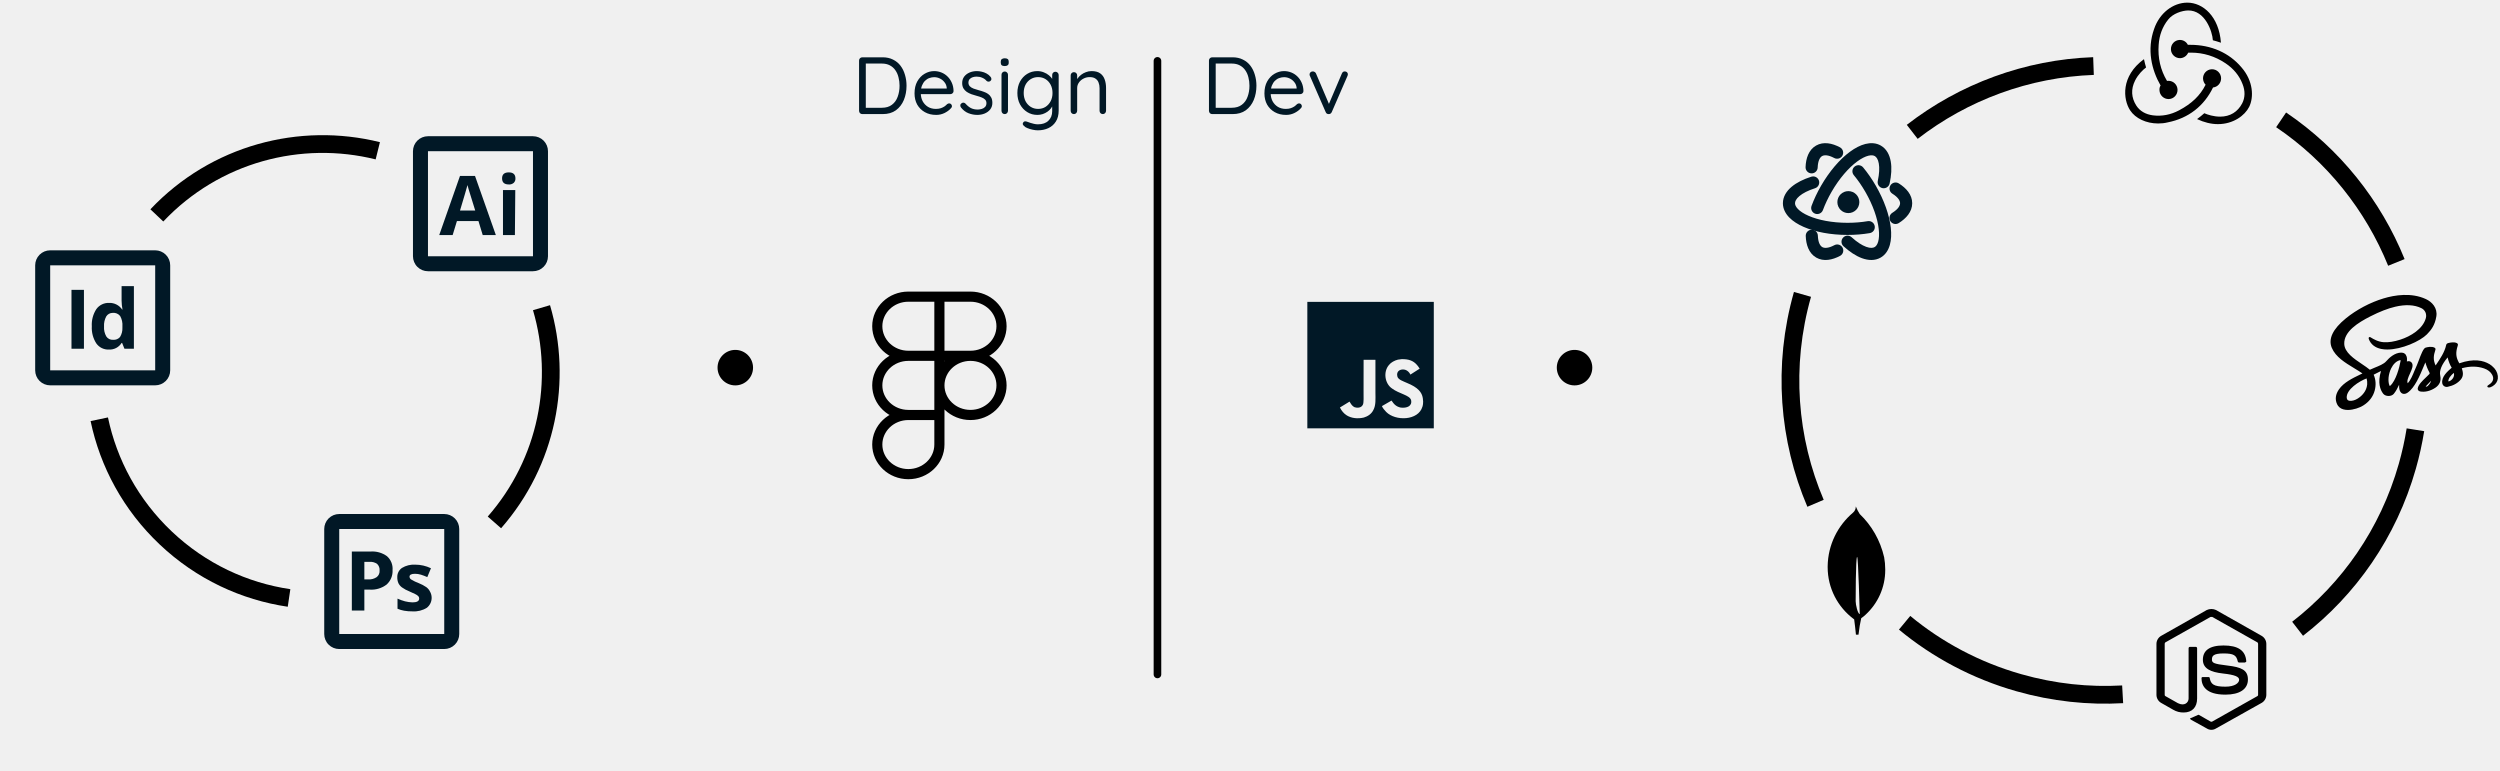
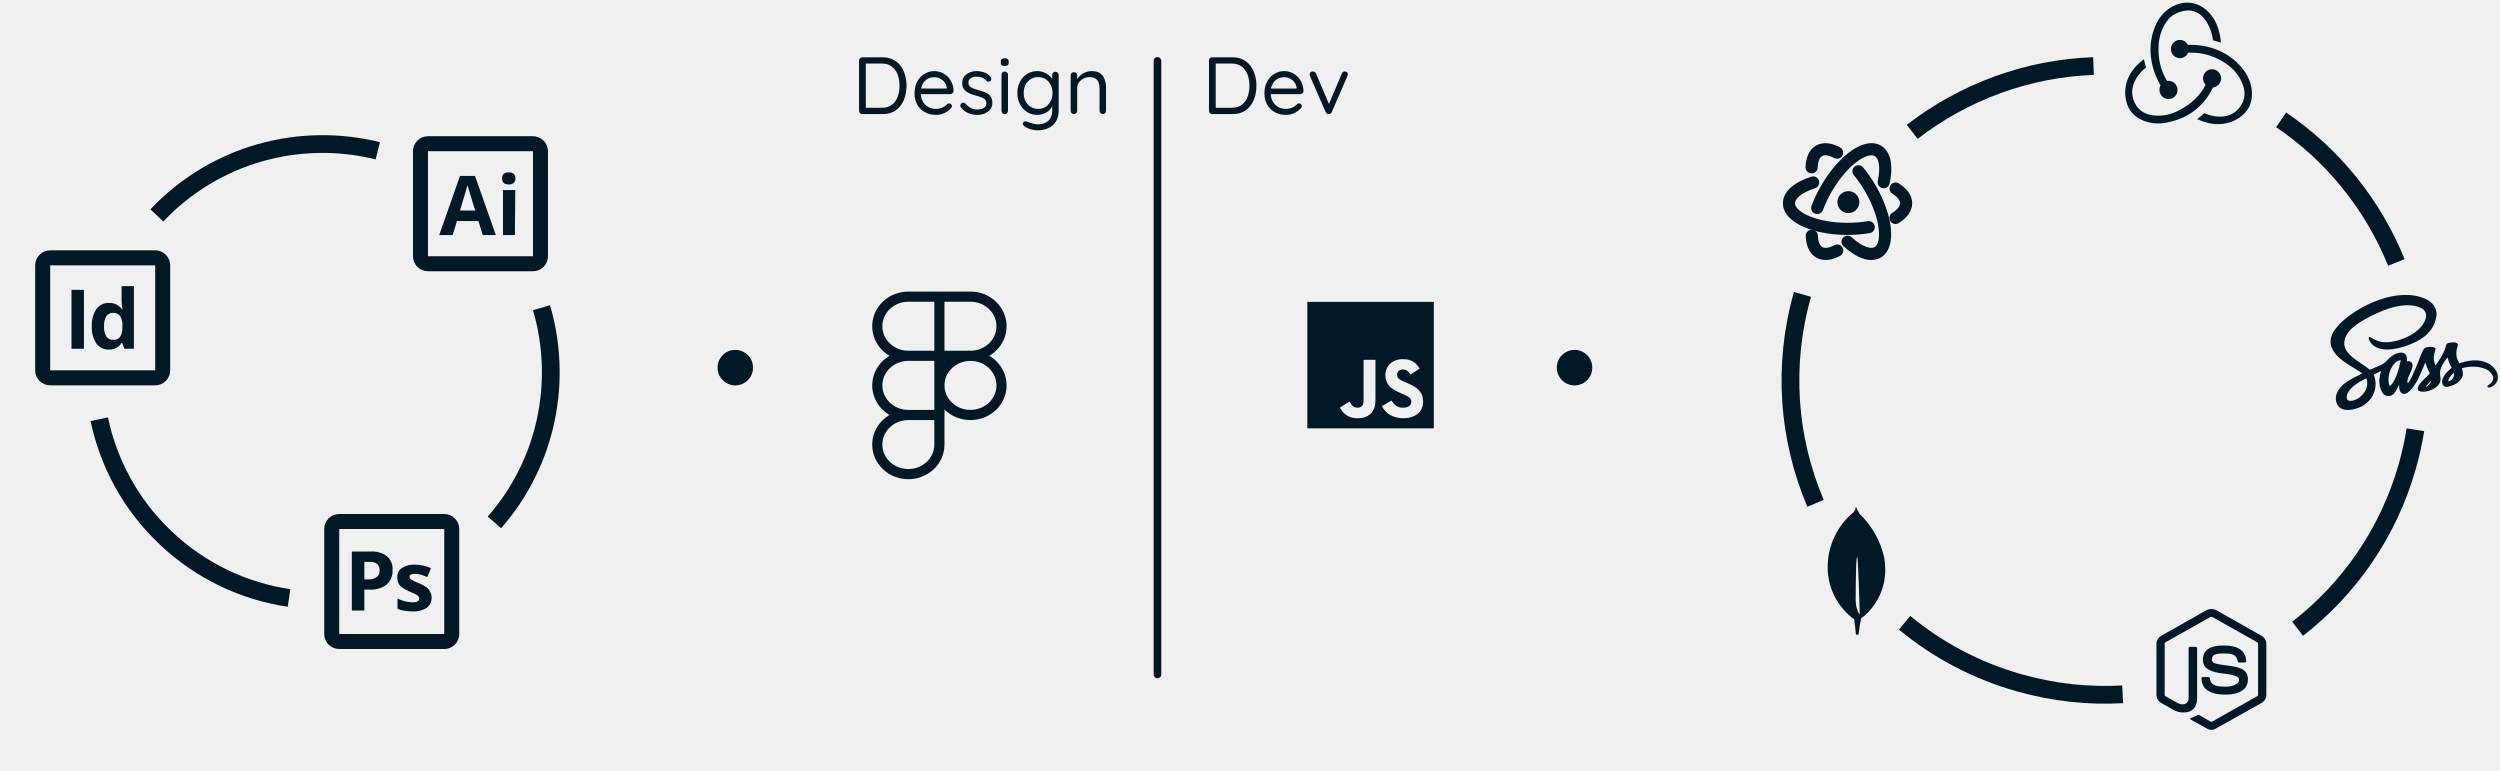
<svg xmlns="http://www.w3.org/2000/svg" width="986" height="304" viewBox="0 0 986 304" fill="none">
  <path d="M348.096 22.6C349.653 22.6 351.019 22.899 352.192 23.496C353.387 24.072 354.379 24.883 355.168 25.928C355.957 26.973 356.544 28.179 356.928 29.544C357.333 30.888 357.536 32.307 357.536 33.8C357.536 35.848 357.184 37.725 356.48 39.432C355.776 41.117 354.731 42.472 353.344 43.496C351.957 44.499 350.208 45 348.096 45H340.096C339.733 45 339.424 44.872 339.168 44.616C338.933 44.36 338.816 44.051 338.816 43.688V23.88C338.816 23.517 338.933 23.219 339.168 22.984C339.424 22.728 339.733 22.6 340.096 22.6H348.096ZM347.776 42.504C349.419 42.504 350.752 42.109 351.776 41.32C352.821 40.531 353.579 39.475 354.048 38.152C354.539 36.829 354.784 35.379 354.784 33.8C354.784 32.648 354.645 31.549 354.368 30.504C354.112 29.437 353.696 28.499 353.12 27.688C352.565 26.877 351.84 26.237 350.944 25.768C350.069 25.299 349.013 25.064 347.776 25.064H341.216L341.472 24.808V42.824L341.28 42.504H347.776ZM369.235 45.32C367.528 45.32 366.035 44.957 364.755 44.232C363.475 43.507 362.472 42.515 361.747 41.256C361.043 39.976 360.691 38.504 360.691 36.84C360.691 34.984 361.053 33.405 361.779 32.104C362.525 30.781 363.485 29.779 364.659 29.096C365.853 28.392 367.112 28.04 368.435 28.04C369.416 28.04 370.365 28.221 371.283 28.584C372.2 28.947 373.011 29.48 373.715 30.184C374.419 30.867 374.984 31.699 375.411 32.68C375.837 33.64 376.061 34.717 376.083 35.912C376.083 36.253 375.955 36.541 375.699 36.776C375.443 37.011 375.144 37.128 374.803 37.128H362.163L361.587 34.92H373.907L373.395 35.368V34.664C373.309 33.789 373.011 33.043 372.499 32.424C372.008 31.784 371.4 31.293 370.675 30.952C369.971 30.611 369.224 30.44 368.435 30.44C367.795 30.44 367.155 30.557 366.515 30.792C365.896 31.005 365.331 31.368 364.819 31.88C364.328 32.371 363.923 33.011 363.603 33.8C363.304 34.589 363.155 35.539 363.155 36.648C363.155 37.885 363.4 38.973 363.891 39.912C364.403 40.851 365.107 41.597 366.003 42.152C366.899 42.685 367.944 42.952 369.139 42.952C369.885 42.952 370.536 42.856 371.091 42.664C371.645 42.472 372.125 42.237 372.531 41.96C372.936 41.661 373.277 41.363 373.555 41.064C373.832 40.872 374.099 40.776 374.355 40.776C374.675 40.776 374.931 40.883 375.123 41.096C375.336 41.309 375.443 41.565 375.443 41.864C375.443 42.227 375.272 42.547 374.931 42.824C374.333 43.485 373.523 44.072 372.499 44.584C371.475 45.075 370.387 45.32 369.235 45.32ZM379.003 42.376C378.811 42.099 378.725 41.811 378.747 41.512C378.768 41.192 378.949 40.915 379.291 40.68C379.504 40.531 379.749 40.467 380.027 40.488C380.325 40.509 380.592 40.648 380.827 40.904C381.424 41.608 382.107 42.173 382.875 42.6C383.643 43.005 384.581 43.208 385.691 43.208C386.203 43.187 386.715 43.101 387.227 42.952C387.739 42.803 388.165 42.547 388.507 42.184C388.869 41.8 389.051 41.299 389.051 40.68C389.051 40.083 388.869 39.613 388.507 39.272C388.144 38.909 387.675 38.621 387.099 38.408C386.523 38.173 385.893 37.971 385.211 37.8C384.507 37.608 383.813 37.395 383.131 37.16C382.448 36.904 381.829 36.595 381.275 36.232C380.741 35.848 380.304 35.379 379.963 34.824C379.643 34.248 379.483 33.555 379.483 32.744C379.483 31.784 379.739 30.952 380.251 30.248C380.784 29.544 381.488 29 382.363 28.616C383.259 28.232 384.229 28.04 385.275 28.04C385.872 28.04 386.491 28.115 387.131 28.264C387.792 28.392 388.432 28.627 389.051 28.968C389.669 29.288 390.213 29.736 390.683 30.312C390.875 30.525 390.981 30.792 391.003 31.112C391.024 31.432 390.885 31.72 390.587 31.976C390.352 32.147 390.085 32.221 389.787 32.2C389.509 32.179 389.275 32.072 389.083 31.88C388.635 31.347 388.069 30.941 387.387 30.664C386.725 30.365 385.989 30.216 385.179 30.216C384.667 30.216 384.165 30.291 383.675 30.44C383.184 30.589 382.768 30.845 382.427 31.208C382.107 31.549 381.947 32.029 381.947 32.648C381.968 33.224 382.16 33.693 382.523 34.056C382.885 34.419 383.376 34.717 383.995 34.952C384.613 35.165 385.296 35.379 386.043 35.592C386.725 35.763 387.376 35.965 387.995 36.2C388.635 36.413 389.211 36.701 389.723 37.064C390.235 37.427 390.64 37.896 390.939 38.472C391.237 39.027 391.387 39.731 391.387 40.584C391.387 41.565 391.109 42.419 390.555 43.144C390 43.848 389.264 44.392 388.347 44.776C387.451 45.139 386.48 45.32 385.435 45.32C384.261 45.32 383.099 45.096 381.947 44.648C380.816 44.2 379.835 43.443 379.003 42.376ZM397.551 43.688C397.551 44.051 397.423 44.36 397.167 44.616C396.932 44.872 396.633 45 396.271 45C395.887 45 395.577 44.872 395.343 44.616C395.108 44.36 394.991 44.051 394.991 43.688V29.48C394.991 29.117 395.108 28.819 395.343 28.584C395.599 28.328 395.908 28.2 396.271 28.2C396.633 28.2 396.932 28.328 397.167 28.584C397.423 28.819 397.551 29.117 397.551 29.48V43.688ZM396.271 26.056C395.737 26.056 395.343 25.949 395.087 25.736C394.831 25.523 394.703 25.192 394.703 24.744V24.296C394.703 23.848 394.841 23.517 395.119 23.304C395.396 23.091 395.791 22.984 396.303 22.984C396.815 22.984 397.199 23.091 397.455 23.304C397.711 23.517 397.839 23.848 397.839 24.296V24.744C397.839 25.192 397.7 25.523 397.423 25.736C397.167 25.949 396.783 26.056 396.271 26.056ZM409.093 28.04C410.011 28.04 410.864 28.2 411.653 28.52C412.443 28.819 413.125 29.213 413.701 29.704C414.299 30.195 414.757 30.707 415.077 31.24C415.419 31.773 415.589 32.275 415.589 32.744L414.981 32.36V29.576C414.981 29.213 415.099 28.915 415.333 28.68C415.568 28.424 415.877 28.296 416.261 28.296C416.624 28.296 416.923 28.424 417.157 28.68C417.413 28.915 417.541 29.213 417.541 29.576V43.592C417.541 45.341 417.168 46.792 416.421 47.944C415.696 49.096 414.715 49.96 413.477 50.536C412.24 51.112 410.853 51.4 409.317 51.4C408.677 51.4 407.973 51.315 407.205 51.144C406.437 50.973 405.755 50.76 405.157 50.504C404.56 50.269 404.176 50.024 404.005 49.768C403.685 49.555 403.483 49.309 403.397 49.032C403.333 48.776 403.387 48.531 403.557 48.296C403.749 47.997 403.995 47.848 404.293 47.848C404.613 47.848 405.008 47.944 405.477 48.136C405.669 48.2 405.968 48.307 406.373 48.456C406.8 48.605 407.269 48.733 407.781 48.84C408.315 48.968 408.837 49.032 409.349 49.032C411.163 49.032 412.549 48.552 413.509 47.592C414.491 46.653 414.981 45.405 414.981 43.848V40.872L415.333 41.032C415.205 41.629 414.939 42.184 414.533 42.696C414.149 43.208 413.669 43.667 413.093 44.072C412.539 44.456 411.92 44.765 411.237 45C410.555 45.213 409.861 45.32 409.157 45.32C407.664 45.32 406.32 44.947 405.125 44.2C403.931 43.453 402.981 42.429 402.277 41.128C401.595 39.827 401.253 38.344 401.253 36.68C401.253 34.995 401.595 33.501 402.277 32.2C402.981 30.899 403.92 29.885 405.093 29.16C406.288 28.413 407.621 28.04 409.093 28.04ZM409.413 30.408C408.325 30.408 407.344 30.685 406.469 31.24C405.616 31.773 404.944 32.509 404.453 33.448C403.984 34.387 403.749 35.464 403.749 36.68C403.749 37.853 403.984 38.92 404.453 39.88C404.944 40.819 405.616 41.565 406.469 42.12C407.344 42.675 408.325 42.952 409.413 42.952C410.523 42.952 411.504 42.685 412.357 42.152C413.211 41.597 413.883 40.851 414.373 39.912C414.864 38.973 415.109 37.896 415.109 36.68C415.109 35.443 414.864 34.355 414.373 33.416C413.883 32.477 413.211 31.741 412.357 31.208C411.504 30.675 410.523 30.408 409.413 30.408ZM430.498 28.04C431.949 28.04 433.09 28.339 433.922 28.936C434.754 29.533 435.341 30.333 435.682 31.336C436.045 32.339 436.226 33.459 436.226 34.696V43.688C436.226 44.051 436.098 44.36 435.842 44.616C435.608 44.872 435.309 45 434.946 45C434.584 45 434.274 44.872 434.018 44.616C433.784 44.36 433.666 44.051 433.666 43.688V34.76C433.666 33.949 433.538 33.224 433.282 32.584C433.048 31.923 432.642 31.4 432.066 31.016C431.512 30.611 430.744 30.408 429.762 30.408C428.866 30.408 428.045 30.611 427.298 31.016C426.552 31.4 425.954 31.923 425.506 32.584C425.058 33.224 424.834 33.949 424.834 34.76V43.688C424.834 44.051 424.706 44.36 424.45 44.616C424.216 44.872 423.917 45 423.554 45C423.192 45 422.882 44.872 422.626 44.616C422.392 44.36 422.274 44.051 422.274 43.688V29.736C422.274 29.373 422.392 29.075 422.626 28.84C422.882 28.584 423.192 28.456 423.554 28.456C423.938 28.456 424.248 28.584 424.482 28.84C424.717 29.075 424.834 29.373 424.834 29.736V32.008L424.194 32.712C424.301 32.157 424.546 31.603 424.93 31.048C425.314 30.472 425.794 29.96 426.37 29.512C426.946 29.064 427.586 28.712 428.29 28.456C428.994 28.179 429.73 28.04 430.498 28.04Z" fill="#011826" />
  <path d="M486.096 22.6C487.653 22.6 489.019 22.899 490.192 23.496C491.387 24.072 492.379 24.883 493.168 25.928C493.957 26.973 494.544 28.179 494.928 29.544C495.333 30.888 495.536 32.307 495.536 33.8C495.536 35.848 495.184 37.725 494.48 39.432C493.776 41.117 492.731 42.472 491.344 43.496C489.957 44.499 488.208 45 486.096 45H478.096C477.733 45 477.424 44.872 477.168 44.616C476.933 44.36 476.816 44.051 476.816 43.688V23.88C476.816 23.517 476.933 23.219 477.168 22.984C477.424 22.728 477.733 22.6 478.096 22.6H486.096ZM485.776 42.504C487.419 42.504 488.752 42.109 489.776 41.32C490.821 40.531 491.579 39.475 492.048 38.152C492.539 36.829 492.784 35.379 492.784 33.8C492.784 32.648 492.645 31.549 492.368 30.504C492.112 29.437 491.696 28.499 491.12 27.688C490.565 26.877 489.84 26.237 488.944 25.768C488.069 25.299 487.013 25.064 485.776 25.064H479.216L479.472 24.808V42.824L479.28 42.504H485.776ZM507.235 45.32C505.528 45.32 504.035 44.957 502.755 44.232C501.475 43.507 500.472 42.515 499.747 41.256C499.043 39.976 498.691 38.504 498.691 36.84C498.691 34.984 499.053 33.405 499.779 32.104C500.525 30.781 501.485 29.779 502.659 29.096C503.853 28.392 505.112 28.04 506.435 28.04C507.416 28.04 508.365 28.221 509.283 28.584C510.2 28.947 511.011 29.48 511.715 30.184C512.419 30.867 512.984 31.699 513.411 32.68C513.837 33.64 514.061 34.717 514.083 35.912C514.083 36.253 513.955 36.541 513.699 36.776C513.443 37.011 513.144 37.128 512.803 37.128H500.163L499.587 34.92H511.907L511.395 35.368V34.664C511.309 33.789 511.011 33.043 510.499 32.424C510.008 31.784 509.4 31.293 508.675 30.952C507.971 30.611 507.224 30.44 506.435 30.44C505.795 30.44 505.155 30.557 504.515 30.792C503.896 31.005 503.331 31.368 502.819 31.88C502.328 32.371 501.923 33.011 501.603 33.8C501.304 34.589 501.155 35.539 501.155 36.648C501.155 37.885 501.4 38.973 501.891 39.912C502.403 40.851 503.107 41.597 504.003 42.152C504.899 42.685 505.944 42.952 507.139 42.952C507.885 42.952 508.536 42.856 509.091 42.664C509.645 42.472 510.125 42.237 510.531 41.96C510.936 41.661 511.277 41.363 511.555 41.064C511.832 40.872 512.099 40.776 512.355 40.776C512.675 40.776 512.931 40.883 513.123 41.096C513.336 41.309 513.443 41.565 513.443 41.864C513.443 42.227 513.272 42.547 512.931 42.824C512.333 43.485 511.523 44.072 510.499 44.584C509.475 45.075 508.387 45.32 507.235 45.32ZM517.774 28.168C518.03 28.168 518.276 28.243 518.51 28.392C518.745 28.52 518.916 28.712 519.022 28.968L524.334 41.448L523.822 41.704L529.23 29C529.465 28.424 529.86 28.147 530.414 28.168C530.734 28.168 531.012 28.275 531.246 28.488C531.481 28.701 531.598 28.968 531.598 29.288C531.598 29.416 531.577 29.544 531.534 29.672C531.513 29.779 531.481 29.875 531.438 29.96L525.262 44.168C525.028 44.701 524.654 44.979 524.142 45C523.865 45.021 523.598 44.968 523.342 44.84C523.108 44.691 522.937 44.467 522.83 44.168L516.654 29.992C516.612 29.907 516.569 29.811 516.526 29.704C516.505 29.597 516.494 29.469 516.494 29.32C516.494 29.043 516.601 28.787 516.814 28.552C517.049 28.296 517.369 28.168 517.774 28.168Z" fill="#011826" />
-   <path d="M515.612 119.068V168.946H565.49V119.068H515.612ZM541.644 161.736C540.91 163.229 539.506 164.211 537.88 164.684C535.381 165.258 532.992 164.931 531.213 163.863C530.023 163.133 529.094 162.01 528.464 160.716C529.729 159.943 530.992 159.165 532.257 158.392C532.291 158.406 532.389 158.586 532.523 158.819C533.006 159.63 533.424 160.204 534.245 160.606C535.051 160.88 536.818 161.057 537.502 159.638C537.92 158.918 537.786 156.553 537.786 153.989C537.786 149.958 537.805 145.994 537.805 141.914H542.47C542.47 146.198 542.494 150.493 542.47 154.771C542.479 157.393 542.707 159.777 541.644 161.736ZM560.999 160.418C559.378 165.966 550.335 166.146 546.724 162.48C545.96 161.618 545.482 161.167 545.026 160.171C546.947 159.066 546.947 159.066 548.815 157.986C549.83 159.546 550.769 160.403 552.456 160.754C554.747 161.033 557.051 160.247 556.535 157.815C556.004 155.828 551.846 155.345 549.015 153.22C546.142 151.29 545.469 146.601 547.83 143.922C548.617 142.931 549.959 142.192 551.366 141.836C551.854 141.774 552.348 141.709 552.836 141.647C555.657 141.589 557.421 142.333 558.715 143.781C559.075 144.146 559.368 144.539 559.92 145.393C558.417 146.351 558.422 146.342 556.269 147.736C555.808 146.745 555.046 146.123 554.24 145.854C552.989 145.475 551.409 145.887 551.083 147.21C550.969 147.618 550.993 147.998 551.173 148.67C551.68 149.827 553.382 150.329 554.909 151.031C559.305 152.814 560.788 154.723 561.153 156.999C561.504 158.958 561.067 160.228 561.002 160.418H560.999Z" fill="#011826" />
-   <g clip-path="url(#clip0_106_2)">
+   <path d="M515.612 119.068V168.946H565.49V119.068H515.612ZM541.644 161.736C540.91 163.229 539.505 164.211 537.88 164.684C535.381 165.258 532.992 164.931 531.213 163.863C530.023 163.133 529.094 162.01 528.464 160.716C529.729 159.943 530.992 159.165 532.257 158.392C532.291 158.406 532.389 158.586 532.523 158.819C533.006 159.63 533.424 160.204 534.245 160.606C535.051 160.88 536.818 161.057 537.502 159.638C537.92 158.918 537.786 156.553 537.786 153.989C537.786 149.958 537.805 145.994 537.805 141.914H542.47C542.47 146.198 542.494 150.493 542.47 154.771C542.479 157.393 542.707 159.777 541.644 161.736ZM560.999 160.418C559.378 165.966 550.335 166.146 546.724 162.48C545.96 161.618 545.482 161.167 545.026 160.171C546.947 159.066 546.947 159.066 548.815 157.986C549.83 159.546 550.769 160.403 552.456 160.754C554.747 161.033 557.051 160.247 556.535 157.815C556.004 155.828 551.846 155.345 549.015 153.22C546.142 151.29 545.469 146.601 547.83 143.922C548.617 142.931 549.959 142.192 551.366 141.836C551.854 141.774 552.348 141.709 552.836 141.647C555.657 141.589 557.421 142.333 558.715 143.781C559.075 144.146 559.368 144.539 559.92 145.393C558.417 146.351 558.422 146.342 556.269 147.736C555.808 146.745 555.046 146.123 554.24 145.854C552.989 145.475 551.409 145.887 551.082 147.21C550.969 147.618 550.993 147.998 551.173 148.67C551.68 149.827 553.382 150.329 554.909 151.031C559.305 152.814 560.788 154.723 561.153 156.999C561.504 158.958 561.067 160.228 561.002 160.418H560.999Z" fill="#011826" />
+   <g clip-path="url(#clip0_180_2)">
    <path d="M718.632 61.561C717.832 62.022 716.991 63.296 716.893 66.074C716.846 67.393 715.739 68.425 714.42 68.379C713.1 68.332 712.068 67.225 712.115 65.906C712.234 62.5 713.311 59.112 716.241 57.42C719.18 55.723 722.664 56.494 725.681 58.103C726.846 58.725 727.286 60.173 726.665 61.338C726.043 62.503 724.595 62.943 723.43 62.322C720.965 61.006 719.434 61.097 718.632 61.561ZM731.451 65.707C732.467 64.865 733.974 65.006 734.817 66.023C736.584 68.156 738.279 70.588 739.818 73.253C743.134 78.996 745.178 84.88 745.729 89.815C746.004 92.279 745.92 94.623 745.345 96.634C744.765 98.66 743.636 100.494 741.742 101.587C739.45 102.91 736.804 102.723 734.382 101.841C731.952 100.956 729.451 99.28 727.066 97.104C726.091 96.214 726.022 94.701 726.912 93.726C727.802 92.751 729.314 92.682 730.29 93.573C732.39 95.49 734.365 96.746 736.018 97.348C737.68 97.953 738.726 97.808 739.351 97.447C739.875 97.144 740.402 96.528 740.748 95.319C741.098 94.095 741.209 92.419 740.977 90.346C740.515 86.208 738.743 80.954 735.677 75.644C734.267 73.201 732.724 70.991 731.135 69.073C730.293 68.056 730.434 66.549 731.451 65.707Z" fill="#011826" />
    <path d="M749.392 80.155C749.392 79.231 748.71 77.866 746.353 76.392C745.233 75.692 744.893 74.217 745.593 73.098C746.293 71.978 747.768 71.638 748.888 72.338C751.777 74.145 754.173 76.772 754.173 80.155C754.173 83.548 751.764 86.18 748.862 87.988C747.741 88.686 746.267 88.344 745.568 87.223C744.87 86.103 745.213 84.628 746.333 83.93C748.705 82.453 749.392 81.082 749.392 80.155ZM739.391 89.183C739.613 90.485 738.737 91.719 737.435 91.94C734.704 92.404 731.751 92.656 728.673 92.656C722.042 92.656 715.924 91.485 711.374 89.494C709.103 88.501 707.115 87.256 705.661 85.752C704.196 84.237 703.173 82.342 703.173 80.155C703.173 77.509 704.659 75.311 706.633 73.655C708.615 71.993 711.316 70.664 714.394 69.688C715.652 69.288 716.996 69.984 717.395 71.243C717.795 72.501 717.098 73.845 715.84 74.245C713.129 75.105 711.054 76.187 709.706 77.318C708.351 78.455 707.954 79.433 707.954 80.155C707.954 80.76 708.225 81.525 709.098 82.429C709.984 83.344 711.38 84.278 713.291 85.114C717.105 86.783 722.542 87.875 728.673 87.875C731.493 87.875 734.179 87.644 736.634 87.226C737.936 87.005 739.17 87.881 739.391 89.183Z" fill="#011826" />
    <path d="M718.702 97.447C719.502 97.908 721.026 98.001 723.48 96.696C724.646 96.077 726.094 96.52 726.713 97.685C727.333 98.851 726.89 100.299 725.724 100.918C722.715 102.517 719.242 103.279 716.312 101.587C713.373 99.891 712.298 96.488 712.184 93.071C712.139 91.751 713.173 90.646 714.493 90.601C715.812 90.557 716.918 91.591 716.962 92.91C717.056 95.703 717.9 96.983 718.702 97.447ZM715.884 84.272C714.646 83.813 714.015 82.437 714.475 81.199C715.438 78.602 716.697 75.918 718.236 73.253C721.551 67.51 725.625 62.797 729.623 59.852C731.619 58.382 733.692 57.283 735.721 56.776C737.765 56.265 739.918 56.326 741.812 57.42C744.103 58.743 745.264 61.128 745.711 63.666C746.16 66.213 745.96 69.217 745.267 72.371C744.983 73.66 743.708 74.476 742.419 74.193C741.129 73.909 740.314 72.635 740.597 71.345C741.207 68.567 741.307 66.229 741.002 64.496C740.695 62.754 740.046 61.922 739.421 61.561C738.897 61.258 738.1 61.11 736.88 61.415C735.644 61.723 734.138 62.466 732.458 63.702C729.106 66.171 725.442 70.334 722.376 75.644C720.966 78.086 719.824 80.528 718.957 82.862C718.498 84.1 717.122 84.731 715.884 84.272Z" fill="#011826" />
    <path d="M733.324 79.711C733.324 82.104 731.384 84.044 728.991 84.044C726.598 84.044 724.658 82.104 724.658 79.711C724.658 77.318 726.598 75.378 728.991 75.378C731.384 75.378 733.324 77.318 733.324 79.711Z" fill="#011826" />
  </g>
-   <g clip-path="url(#clip1_106_2)">
-     <path d="M872.818 34.506C874.663 34.314 876.063 32.708 875.999 30.781C875.936 28.854 874.345 27.312 872.436 27.312H872.309C870.336 27.377 868.809 29.047 868.873 31.038C868.937 32.001 869.318 32.836 869.891 33.414C867.728 37.718 864.419 40.865 859.456 43.499C856.084 45.297 852.584 45.94 849.085 45.49C846.222 45.105 843.995 43.82 842.595 41.7C840.559 38.553 840.368 35.149 842.086 31.744C843.295 29.304 845.204 27.505 846.413 26.606C846.158 25.771 845.776 24.358 845.585 23.33C836.359 30.075 837.314 39.195 840.113 43.499C842.213 46.71 846.476 48.702 851.185 48.702C852.457 48.702 853.73 48.573 855.002 48.252C863.146 46.646 869.318 41.764 872.818 34.506ZM884.016 26.541C879.181 20.825 872.054 17.678 863.91 17.678H862.892C862.319 16.521 861.11 15.751 859.774 15.751H859.647C857.675 15.815 856.148 17.485 856.211 19.476C856.275 21.403 857.865 22.945 859.774 22.945H859.901C861.301 22.881 862.51 21.981 863.019 20.761H864.165C869 20.761 873.581 22.174 877.717 24.936C880.899 27.055 883.189 29.817 884.462 33.157C885.543 35.855 885.48 38.489 884.334 40.737C882.553 44.141 879.562 46.004 875.617 46.004C873.072 46.004 870.655 45.233 869.382 44.655C868.682 45.297 867.41 46.325 866.519 46.967C869.255 48.252 872.054 48.958 874.727 48.958C880.835 48.958 885.352 45.554 887.07 42.15C888.915 38.425 888.788 32.001 884.016 26.541ZM851.694 35.598C851.757 37.525 853.348 39.067 855.257 39.067H855.384C857.356 39.003 858.883 37.333 858.82 35.341C858.756 33.414 857.166 31.873 855.257 31.873H855.129C855.002 31.873 854.811 31.873 854.684 31.937C852.075 27.569 850.994 22.816 851.375 17.678C851.63 13.824 852.903 10.484 855.129 7.722C856.975 5.345 860.538 4.189 862.956 4.125C869.7 3.996 872.563 12.475 872.754 15.879C873.581 16.072 874.981 16.521 875.936 16.843C875.172 6.437 868.809 1.042 862.701 1.042C856.975 1.042 851.694 5.217 849.594 11.383C846.667 19.605 848.576 27.505 852.139 33.736C851.821 34.185 851.63 34.892 851.694 35.598Z" fill="black" />
+   <g clip-path="url(#clip1_180_2)">
+     <path d="M872.818 34.506C874.663 34.314 876.063 32.708 875.999 30.781C875.936 28.854 874.345 27.312 872.436 27.312H872.309C870.336 27.377 868.809 29.047 868.873 31.038C868.937 32.001 869.318 32.836 869.891 33.414C867.728 37.718 864.419 40.865 859.456 43.499C856.084 45.297 852.584 45.94 849.085 45.49C846.222 45.105 843.995 43.82 842.595 41.7C840.559 38.553 840.368 35.149 842.086 31.744C843.295 29.304 845.204 27.505 846.413 26.606C846.158 25.771 845.776 24.358 845.585 23.33C836.359 30.075 837.314 39.195 840.113 43.499C842.213 46.71 846.476 48.702 851.185 48.702C852.457 48.702 853.73 48.573 855.002 48.252C863.146 46.646 869.318 41.764 872.818 34.506ZM884.016 26.541C879.181 20.825 872.054 17.678 863.91 17.678H862.892C862.319 16.521 861.11 15.751 859.774 15.751H859.647C857.675 15.815 856.148 17.485 856.211 19.476C856.275 21.403 857.865 22.945 859.774 22.945H859.901C861.301 22.881 862.51 21.981 863.019 20.761H864.165C869 20.761 873.581 22.174 877.717 24.936C880.899 27.055 883.189 29.817 884.462 33.157C885.543 35.855 885.48 38.489 884.334 40.737C882.553 44.141 879.562 46.004 875.617 46.004C873.072 46.004 870.655 45.233 869.382 44.655C868.682 45.297 867.41 46.325 866.519 46.967C869.255 48.252 872.054 48.958 874.727 48.958C880.835 48.958 885.352 45.554 887.07 42.15C888.915 38.425 888.788 32.001 884.016 26.541ZM851.694 35.598C851.757 37.525 853.348 39.067 855.257 39.067H855.384C857.356 39.003 858.883 37.333 858.82 35.341C858.756 33.414 857.166 31.873 855.257 31.873H855.129C855.002 31.873 854.811 31.873 854.684 31.937C852.075 27.569 850.994 22.816 851.375 17.678C851.63 13.824 852.903 10.484 855.129 7.722C856.975 5.345 860.538 4.189 862.956 4.125C869.7 3.996 872.563 12.475 872.754 15.879C873.581 16.072 874.981 16.521 875.936 16.843C875.172 6.437 868.809 1.042 862.701 1.042C856.975 1.042 851.694 5.217 849.594 11.383C846.667 19.605 848.576 27.505 852.139 33.736C851.821 34.185 851.63 34.892 851.694 35.598Z" fill="#011826" />
  </g>
-   <path d="M370.5 117H358.25C351.485 117 346 122.223 346 128.667C346 135.11 351.485 140.333 358.25 140.333M370.5 117V140.333M370.5 117H382.75C389.516 117 395 122.223 395 128.667C395 135.11 389.516 140.333 382.75 140.333M358.25 140.333H370.5M358.25 140.333C351.485 140.333 346 145.556 346 152C346 158.443 351.485 163.667 358.25 163.667M370.5 140.333H382.75M370.5 140.333V163.667M382.75 140.333C389.516 140.333 395 145.556 395 152C395 158.443 389.516 163.667 382.75 163.667C375.984 163.667 370.5 158.443 370.5 152C370.5 145.556 375.984 140.333 382.75 140.333ZM370.5 163.667H358.25M370.5 163.667V175.333C370.5 181.777 365.016 187 358.25 187C351.485 187 346 181.777 346 175.333C346 168.89 351.485 163.667 358.25 163.667" stroke="black" stroke-width="4" stroke-linecap="round" stroke-linejoin="round" />
-   <g clip-path="url(#clip2_106_2)">
+   <path d="M370.5 117H358.25C351.485 117 346 122.223 346 128.667C346 135.11 351.485 140.333 358.25 140.333M370.5 117V140.333M370.5 117H382.75C389.516 117 395 122.223 395 128.667C395 135.11 389.516 140.333 382.75 140.333M358.25 140.333H370.5M358.25 140.333C351.485 140.333 346 145.556 346 152C346 158.443 351.485 163.667 358.25 163.667M370.5 140.333H382.75M370.5 140.333V163.667M382.75 140.333C389.516 140.333 395 145.556 395 152C395 158.443 389.516 163.667 382.75 163.667C375.984 163.667 370.5 158.443 370.5 152C370.5 145.556 375.984 140.333 382.75 140.333ZM370.5 163.667H358.25M370.5 163.667V175.333C370.5 181.777 365.016 187 358.25 187C351.485 187 346 181.777 346 175.333C346 168.89 351.485 163.667 358.25 163.667" stroke="#011826" stroke-width="4" stroke-linecap="round" stroke-linejoin="round" />
+   <g clip-path="url(#clip2_180_2)">
    <path d="M210.208 59.644V101.06H168.792V59.644H210.208ZM210.208 53.727H168.792C167.222 53.727 165.718 54.35 164.608 55.46C163.498 56.57 162.875 58.075 162.875 59.644V101.06C162.875 102.63 163.498 104.135 164.608 105.244C165.718 106.354 167.222 106.977 168.792 106.977H210.208C211.778 106.977 213.282 106.354 214.392 105.244C215.502 104.135 216.125 102.63 216.125 101.06V59.644C216.125 58.075 215.502 56.57 214.392 55.46C213.282 54.35 211.778 53.727 210.208 53.727Z" fill="#011826" />
    <path d="M190.387 92.718L188.701 87.186H180.211L178.525 92.718H173.229L181.424 69.377H187.34L195.565 92.718H190.387ZM187.429 83.044C185.861 78.045 185.003 75.205 184.796 74.554C184.589 73.903 184.471 73.371 184.382 72.986C184.027 74.347 183.021 77.719 181.424 83.044H187.429Z" fill="#011826" />
    <path d="M198.02 70.353C198.02 68.785 198.907 67.986 200.653 67.986C202.398 67.986 203.286 68.785 203.286 70.353C203.308 70.674 203.262 70.995 203.15 71.296C203.037 71.597 202.862 71.871 202.635 72.098C202.365 72.335 202.051 72.514 201.71 72.626C201.37 72.738 201.01 72.78 200.653 72.749C198.907 72.749 198.02 71.951 198.02 70.353ZM203.079 92.718H198.375V74.968H203.227L203.079 92.718Z" fill="#011826" />
  </g>
-   <g clip-path="url(#clip3_106_2)">
+   <g clip-path="url(#clip3_180_2)">
    <path d="M61.208 104.644V146.06H19.792V104.644H61.208ZM61.208 98.727H19.792C18.223 98.727 16.718 99.35 15.608 100.46C14.498 101.57 13.875 103.075 13.875 104.644V146.06C13.875 147.63 14.498 149.135 15.608 150.244C16.718 151.354 18.223 151.977 19.792 151.977H61.208C62.778 151.977 64.282 151.354 65.392 150.244C66.502 149.135 67.125 147.63 67.125 146.06V104.644C67.125 103.075 66.502 101.57 65.392 100.46C64.282 99.35 62.778 98.727 61.208 98.727Z" fill="#011826" />
    <path d="M28.193 137.541V114.318H33.104V137.541H28.193Z" fill="#011826" />
-     <path d="M42.896 137.866C41.94 137.903 40.99 137.7 40.133 137.277C39.275 136.853 38.537 136.222 37.985 135.44C36.696 133.436 36.074 131.074 36.21 128.695C36.066 126.292 36.699 123.906 38.015 121.891C38.589 121.104 39.348 120.471 40.225 120.047C41.103 119.624 42.071 119.424 43.044 119.465C44.048 119.429 45.045 119.649 45.94 120.104C46.836 120.56 47.6 121.236 48.162 122.068H48.31C48.089 120.898 47.97 119.71 47.955 118.518V112.838H52.807V137.54H49.079L48.162 135.263H47.955C47.424 136.112 46.674 136.802 45.784 137.26C44.893 137.718 43.896 137.928 42.896 137.866ZM44.612 134.02C45.12 134.063 45.63 133.987 46.103 133.797C46.576 133.607 46.998 133.308 47.334 132.925C48.009 131.825 48.339 130.547 48.28 129.257V128.725C48.395 127.306 48.086 125.885 47.393 124.642C47.047 124.199 46.594 123.852 46.076 123.635C45.558 123.417 44.993 123.336 44.435 123.4C43.935 123.395 43.442 123.518 43.002 123.756C42.562 123.994 42.19 124.34 41.92 124.76C41.255 125.982 40.947 127.366 41.032 128.754C40.935 130.124 41.243 131.493 41.92 132.689C42.209 133.131 42.611 133.487 43.084 133.721C43.558 133.956 44.085 134.059 44.612 134.02Z" fill="#011826" />
+     <path d="M42.896 137.866C41.94 137.903 40.99 137.7 40.133 137.277C39.275 136.853 38.537 136.222 37.985 135.44C36.696 133.436 36.074 131.074 36.21 128.695C36.066 126.292 36.699 123.906 38.015 121.891C38.589 121.104 39.348 120.471 40.225 120.047C41.103 119.624 42.071 119.424 43.044 119.465C44.048 119.429 45.045 119.649 45.94 120.104C46.836 120.56 47.6 121.236 48.162 122.068H48.31C48.089 120.898 47.97 119.71 47.955 118.518V112.838H52.807V137.54H49.079L48.162 135.263H47.955C47.424 136.112 46.674 136.802 45.784 137.26C44.893 137.718 43.896 137.928 42.896 137.866ZM44.612 134.02C45.12 134.063 45.631 133.987 46.103 133.797C46.576 133.607 46.998 133.308 47.334 132.925C48.01 131.825 48.339 130.547 48.28 129.257V128.725C48.395 127.306 48.086 125.885 47.393 124.642C47.047 124.199 46.594 123.852 46.076 123.635C45.558 123.417 44.993 123.336 44.435 123.4C43.935 123.395 43.442 123.518 43.002 123.756C42.562 123.994 42.19 124.34 41.92 124.76C41.255 125.982 40.947 127.366 41.032 128.754C40.935 130.124 41.243 131.493 41.92 132.689C42.209 133.131 42.611 133.487 43.085 133.721C43.558 133.956 44.085 134.059 44.612 134.02Z" fill="#011826" />
  </g>
-   <g clip-path="url(#clip4_106_2)">
+   <g clip-path="url(#clip4_180_2)">
    <path d="M175.208 208.644V250.06H133.792V208.644H175.208ZM175.208 202.727H133.792C132.222 202.727 130.718 203.35 129.608 204.46C128.498 205.57 127.875 207.075 127.875 208.644V250.06C127.875 251.63 128.498 253.135 129.608 254.244C130.718 255.354 132.222 255.977 133.792 255.977H175.208C176.778 255.977 178.282 255.354 179.392 254.244C180.502 253.135 181.125 251.63 181.125 250.06V208.644C181.125 207.075 180.502 205.57 179.392 204.46C178.282 203.35 176.778 202.727 175.208 202.727Z" fill="#011826" />
    <path d="M154.825 224.826C154.889 225.899 154.709 226.973 154.3 227.966C153.89 228.96 153.26 229.849 152.459 230.565C150.551 232.004 148.187 232.708 145.803 232.547H143.702V240.801H138.762V217.519H146.187C148.476 217.362 150.747 218.011 152.607 219.353C153.378 220.028 153.981 220.875 154.366 221.826C154.751 222.776 154.909 223.804 154.825 224.826ZM143.702 228.524H145.3C146.465 228.582 147.617 228.26 148.583 227.607C148.974 227.301 149.281 226.903 149.478 226.448C149.674 225.994 149.753 225.497 149.708 225.003C149.751 224.531 149.688 224.055 149.524 223.61C149.361 223.164 149.1 222.761 148.761 222.429C147.904 221.812 146.856 221.519 145.803 221.601H143.702V228.524Z" fill="#011826" />
    <path d="M170.238 235.535C170.28 236.331 170.13 237.126 169.801 237.852C169.471 238.578 168.972 239.214 168.345 239.706C166.649 240.768 164.661 241.265 162.665 241.126C161.555 241.141 160.445 241.052 159.352 240.86C158.467 240.702 157.604 240.444 156.778 240.091V236.097C157.733 236.532 158.723 236.888 159.736 237.162C160.704 237.409 161.696 237.548 162.695 237.576C164.44 237.576 165.328 237.073 165.328 236.067C165.334 235.894 165.307 235.721 165.246 235.558C165.185 235.396 165.092 235.247 164.973 235.121C164.624 234.792 164.224 234.523 163.789 234.322L161.482 233.257C160.433 232.849 159.44 232.312 158.523 231.66C157.934 231.226 157.458 230.658 157.133 230.003C156.819 229.265 156.668 228.468 156.689 227.666C156.662 226.949 156.815 226.238 157.136 225.596C157.456 224.955 157.934 224.405 158.523 223.997C160.087 223.046 161.903 222.592 163.73 222.696C165.891 222.697 168.024 223.182 169.972 224.116L168.523 227.607C167.712 227.246 166.882 226.93 166.038 226.66C165.271 226.424 164.473 226.305 163.671 226.305C162.221 226.305 161.511 226.69 161.511 227.459C161.524 227.691 161.595 227.917 161.72 228.113C161.844 228.31 162.017 228.472 162.221 228.583C163.158 229.154 164.149 229.629 165.18 230.003C166.222 230.412 167.214 230.938 168.138 231.571C168.738 232.012 169.225 232.59 169.558 233.257C169.966 233.95 170.199 234.732 170.238 235.535Z" fill="#011826" />
  </g>
-   <path d="M61.858 84.951C84.975 60.521 118.531 51.901 149 59.465M213.571 121.352C221.993 150.018 215.911 182.139 195 206.034M114 235.839C96.357 233.233 79.311 225.37 65.373 212.182C51.546 199.098 42.784 182.671 39.153 165.352" stroke="black" stroke-width="7" />
-   <path d="M710.896 116.104C702.836 144.467 705.332 173.33 716.047 198.5M754.186 52C774.485 36.287 799.466 26.994 825.673 26.048M751.173 245.618C764.015 256.239 779.219 264.43 796.277 269.277C809.949 273.163 823.738 274.595 837.173 273.836M906.173 247.99C926.371 232.351 941.932 210.353 949.45 183.896C950.812 179.105 951.872 174.299 952.643 169.5M945.13 103.5C935.984 80.934 920.283 61.204 899.673 47.267" stroke="black" stroke-width="7" />
-   <circle cx="290" cy="145" r="7" fill="black" />
-   <circle cx="621" cy="145" r="7" fill="black" />
-   <path d="M456.5 23.999L456.5 266.001" stroke="black" stroke-width="3" stroke-linecap="round" />
-   <g clip-path="url(#clip5_106_2)">
-     <path d="M985.145 148.29C984.955 146.754 984.177 145.421 982.824 144.324C982.808 144.303 982.789 144.284 982.769 144.267L982.701 144.218L982.679 144.203L981.961 143.687L981.936 143.669L981.845 143.605C981.811 143.585 981.775 143.57 981.738 143.559C979.466 142.207 975.706 141.26 969.953 143.29C968.58 140.98 968.424 139.129 969.343 136.293C969.507 135.799 969.355 135.473 968.865 135.262C967.88 134.843 966.532 135.057 965.575 135.309C965.129 135.425 964.861 135.678 964.776 136.061C964.17 138.897 962.409 141.488 960.707 143.989L960.606 144.136C959.557 141.911 959.775 140.187 960.506 138.028C960.651 137.598 960.536 137.311 960.133 137.097C959.006 136.516 957.316 136.916 956.644 137.114C955.79 137.363 954.875 139.669 953.853 142.43C953.595 143.125 953.373 143.719 953.24 143.996C952.925 144.641 952.623 145.376 952.303 146.156C951.581 147.92 950.768 149.907 949.605 151.155C949.182 150.22 949.848 148.747 950.493 147.317C951.258 145.627 951.98 144.03 951.148 143.01C951.017 142.849 950.854 142.717 950.669 142.621C950.484 142.525 950.282 142.468 950.074 142.453C949.804 142.433 949.532 142.477 949.282 142.582C949.368 141.854 949.372 141.279 949.159 140.584C948.855 139.593 948.065 139.037 946.977 139.067C944.499 139.139 942.403 140.985 941.079 142.522C940.198 143.553 938.243 144.339 936.528 145.029C935.85 145.316 935.205 145.574 934.668 145.832C933.81 145.108 932.721 144.377 931.574 143.605C928.351 141.442 924.699 138.988 924.573 135.663C924.392 130.75 929.987 127.266 934.87 124.779C938.571 122.897 941.788 121.649 944.707 120.967C948.806 120.01 952.268 120.203 954.996 121.54C956.489 122.271 957.187 123.86 956.744 125.495C955.584 129.742 950.777 132.653 946.666 133.962C944.19 134.751 942.082 135.081 940.221 134.973C937.888 134.838 935.982 133.667 935.168 133.168C935.037 133.079 934.899 133.002 934.755 132.936L934.718 132.927C934.644 132.909 934.567 132.911 934.494 132.934C934.422 132.957 934.357 132.999 934.307 133.056C934.139 133.256 934.198 133.572 934.259 133.732C935.052 135.803 936.689 137.112 939.124 137.621C939.921 137.78 940.732 137.858 941.545 137.851C947.244 137.851 954.515 134.566 957.186 131.86C959.008 130.017 960.334 128.122 960.883 124.854C961.457 121.431 959.137 119.053 956.772 117.957C951.027 115.306 944.502 116.354 940.039 117.7C934.818 119.274 929.417 122.135 925.223 125.554C920.051 129.765 918.182 133.675 919.664 137.188C921.187 140.788 924.899 143.04 928.489 145.218C929.649 145.921 930.753 146.59 931.747 147.281C931.447 147.427 931.142 147.575 930.831 147.723C927.817 149.184 924.399 150.827 922.503 153.543C921.126 155.522 920.868 157.492 921.737 159.398C922.201 160.413 923.026 161.101 924.172 161.444C924.768 161.613 925.386 161.695 926.005 161.688C928.236 161.688 930.692 160.785 932.029 159.951C934.39 158.469 935.921 156.478 936.578 154.036C937.163 151.862 937.023 149.703 936.172 147.776L939.066 146.317C937.67 150.957 938.74 153.729 939.915 155.258C940.348 155.821 941.13 156.16 942.002 156.175C942.875 156.191 943.678 155.862 944.132 155.303C944.99 154.239 945.625 152.995 946.209 151.751C946.178 152.564 946.216 153.386 946.493 154.083C946.742 154.711 947.152 155.127 947.681 155.287C948.243 155.459 948.901 155.314 949.536 154.881C952.393 152.926 954.348 148.232 955.918 144.459C956.141 143.923 956.355 143.407 956.562 142.925C956.951 144.315 957.491 145.659 958.174 146.93C958.326 147.206 958.313 147.327 958.107 147.554C957.796 147.895 957.363 148.306 956.904 148.741C955.514 150.06 953.784 151.706 953.552 153.154C953.462 153.734 953.862 154.263 954.482 154.382C956.347 154.754 958.594 154.211 960.494 152.932C962.221 151.772 962.871 150.154 962.428 148.138C961.998 146.197 962.978 143.786 965.34 140.968C965.726 142.584 966.242 143.889 966.953 145.033L966.934 145.048C965.214 146.55 962.858 148.606 963.224 151.1C963.255 151.338 963.335 151.566 963.459 151.771C963.582 151.975 963.748 152.152 963.943 152.289C964.153 152.43 964.389 152.527 964.638 152.573C964.886 152.618 965.141 152.612 965.387 152.555C967.639 152.081 969.334 151.129 970.567 149.645C971.799 148.161 971.349 146.517 970.934 145.24C974.157 144.366 977.026 144.388 979.713 145.305C981.221 145.82 982.302 146.667 982.926 147.837C983.711 149.307 983.287 150.665 981.729 151.659C981.25 151.964 981.02 152.151 981.006 152.387C981.002 152.442 981.012 152.496 981.035 152.546C981.057 152.596 981.091 152.64 981.134 152.674C981.315 152.823 981.872 153.08 983.131 152.288C984.291 151.559 984.972 150.568 985.146 149.323C985.181 148.98 985.181 148.634 985.145 148.29ZM933.617 151.521L933.604 151.686C933.403 153.573 932.444 155.218 930.749 156.584C929.684 157.443 928.528 157.97 927.494 158.07C926.772 158.14 926.247 158.042 925.935 157.778C925.702 157.581 925.577 157.285 925.549 156.875C925.337 153.591 930.488 150.327 933.388 149.253C933.594 149.99 933.672 150.757 933.617 151.521ZM946.811 142.257C946.334 144.976 944.943 150.108 942.756 152.099C942.652 152.195 942.564 152.228 942.524 152.219C942.484 152.21 942.454 152.163 942.421 152.09C941.692 150.399 941.961 147.543 943.066 145.298C943.915 143.568 945.128 142.422 946.484 142.076C946.541 142.06 946.599 142.052 946.657 142.051C946.703 142.048 946.748 142.06 946.786 142.086C946.802 142.111 946.812 142.14 946.817 142.169C946.821 142.199 946.819 142.229 946.811 142.257ZM957.573 152.168C957.162 152.597 956.598 152.539 956.731 152.382L958.825 150.159C958.656 150.924 958.157 151.557 957.573 152.168ZM966.257 150.246C966.058 150.344 965.843 150.405 965.622 150.425C965.563 149.256 966.696 147.94 967.813 147.062C968.114 148.281 967.499 149.57 966.257 150.246Z" fill="black" />
+   <path d="M61.858 84.951C84.975 60.521 118.531 51.901 149 59.465M213.571 121.352C221.993 150.018 215.911 182.139 195 206.034M114 235.839C96.357 233.233 79.31 225.37 65.373 212.182C51.546 199.098 42.784 182.671 39.153 165.352" stroke="#011826" stroke-width="7" />
+   <path d="M710.896 116.104C702.836 144.467 705.332 173.33 716.047 198.5M754.186 52C774.485 36.287 799.466 26.994 825.673 26.048M751.173 245.618C764.015 256.239 779.219 264.43 796.277 269.277C809.949 273.163 823.738 274.595 837.173 273.836M906.173 247.99C926.371 232.351 941.932 210.353 949.45 183.896C950.812 179.105 951.872 174.299 952.643 169.5M945.13 103.5C935.984 80.934 920.283 61.204 899.673 47.267" stroke="#011826" stroke-width="7" />
+   <circle cx="290" cy="145" r="7" fill="#011826" />
+   <circle cx="621" cy="145" r="7" fill="#011826" />
+   <path d="M456.5 23.999L456.5 266.001" stroke="#011826" stroke-width="3" stroke-linecap="round" />
+   <g clip-path="url(#clip5_180_2)">
+     <path d="M985.145 148.29C984.955 146.754 984.177 145.421 982.824 144.324C982.808 144.303 982.789 144.284 982.769 144.267L982.701 144.218L982.679 144.203L981.961 143.687L981.936 143.669L981.845 143.605C981.811 143.585 981.775 143.57 981.738 143.559C979.466 142.207 975.706 141.26 969.953 143.29C968.58 140.98 968.424 139.129 969.343 136.293C969.507 135.799 969.355 135.473 968.865 135.262C967.88 134.843 966.532 135.057 965.575 135.309C965.129 135.425 964.861 135.678 964.776 136.061C964.17 138.897 962.41 141.488 960.707 143.989L960.606 144.136C959.557 141.911 959.775 140.187 960.506 138.028C960.651 137.598 960.537 137.311 960.133 137.097C959.006 136.516 957.316 136.916 956.644 137.114C955.79 137.363 954.875 139.669 953.853 142.43C953.595 143.125 953.373 143.719 953.24 143.996C952.925 144.641 952.623 145.376 952.303 146.156C951.581 147.92 950.768 149.907 949.605 151.155C949.182 150.22 949.848 148.747 950.493 147.317C951.258 145.627 951.98 144.03 951.148 143.01C951.017 142.849 950.854 142.717 950.669 142.621C950.484 142.525 950.282 142.468 950.075 142.453C949.804 142.433 949.532 142.477 949.282 142.582C949.368 141.854 949.372 141.279 949.159 140.584C948.855 139.593 948.065 139.037 946.977 139.067C944.499 139.139 942.403 140.985 941.079 142.522C940.198 143.553 938.243 144.339 936.528 145.029C935.85 145.316 935.205 145.574 934.668 145.832C933.81 145.108 932.721 144.377 931.574 143.605C928.351 141.442 924.699 138.988 924.573 135.663C924.393 130.75 929.987 127.266 934.87 124.779C938.571 122.897 941.788 121.649 944.707 120.967C948.806 120.01 952.268 120.203 954.996 121.54C956.489 122.271 957.188 123.86 956.744 125.495C955.584 129.742 950.777 132.653 946.666 133.962C944.19 134.751 942.082 135.081 940.221 134.973C937.888 134.838 935.982 133.667 935.168 133.168C935.037 133.079 934.899 133.002 934.755 132.936L934.718 132.927C934.644 132.909 934.567 132.911 934.494 132.934C934.422 132.957 934.357 132.999 934.307 133.056C934.139 133.256 934.198 133.572 934.259 133.732C935.052 135.803 936.689 137.112 939.124 137.621C939.921 137.78 940.732 137.858 941.545 137.851C947.244 137.851 954.515 134.566 957.186 131.86C959.008 130.017 960.334 128.122 960.883 124.854C961.457 121.431 959.137 119.053 956.772 117.957C951.027 115.306 944.502 116.354 940.039 117.7C934.818 119.274 929.417 122.135 925.223 125.554C920.051 129.765 918.182 133.675 919.664 137.188C921.187 140.788 924.899 143.04 928.489 145.218C929.649 145.921 930.753 146.59 931.747 147.281C931.448 147.427 931.142 147.575 930.831 147.723C927.818 149.184 924.399 150.827 922.503 153.543C921.126 155.522 920.868 157.492 921.737 159.398C922.201 160.413 923.026 161.101 924.172 161.444C924.768 161.613 925.386 161.695 926.005 161.688C928.236 161.688 930.692 160.785 932.029 159.951C934.39 158.469 935.921 156.478 936.578 154.036C937.163 151.862 937.023 149.703 936.172 147.776L939.066 146.317C937.67 150.957 938.74 153.729 939.915 155.258C940.349 155.821 941.13 156.16 942.002 156.175C942.875 156.191 943.678 155.862 944.132 155.303C944.99 154.239 945.625 152.995 946.209 151.751C946.178 152.564 946.216 153.386 946.493 154.083C946.742 154.711 947.152 155.127 947.681 155.287C948.243 155.459 948.901 155.314 949.536 154.881C952.394 152.926 954.348 148.232 955.918 144.459C956.141 143.923 956.355 143.407 956.562 142.925C956.951 144.315 957.491 145.659 958.174 146.93C958.326 147.206 958.313 147.327 958.107 147.554C957.796 147.895 957.363 148.306 956.904 148.741C955.514 150.06 953.784 151.706 953.552 153.154C953.462 153.734 953.862 154.263 954.482 154.382C956.347 154.754 958.594 154.211 960.494 152.932C962.221 151.772 962.871 150.154 962.428 148.138C961.998 146.197 962.978 143.786 965.34 140.968C965.726 142.584 966.242 143.889 966.953 145.033L966.934 145.048C965.215 146.55 962.858 148.606 963.224 151.1C963.255 151.338 963.335 151.566 963.459 151.771C963.582 151.975 963.748 152.152 963.944 152.289C964.153 152.43 964.389 152.527 964.638 152.573C964.886 152.618 965.141 152.612 965.387 152.555C967.639 152.081 969.334 151.129 970.567 149.645C971.799 148.161 971.349 146.517 970.934 145.24C974.157 144.366 977.026 144.388 979.713 145.305C981.221 145.82 982.302 146.667 982.926 147.837C983.711 149.307 983.287 150.665 981.729 151.659C981.25 151.964 981.02 152.151 981.006 152.387C981.002 152.442 981.012 152.496 981.035 152.546C981.057 152.596 981.091 152.64 981.134 152.674C981.315 152.823 981.872 153.08 983.131 152.288C984.291 151.559 984.972 150.568 985.146 149.323C985.181 148.98 985.181 148.634 985.145 148.29ZM933.617 151.521L933.604 151.686C933.403 153.573 932.444 155.218 930.749 156.584C929.684 157.443 928.528 157.97 927.494 158.07C926.772 158.14 926.247 158.042 925.936 157.778C925.702 157.581 925.577 157.285 925.549 156.875C925.337 153.591 930.488 150.327 933.388 149.253C933.594 149.99 933.672 150.757 933.617 151.521ZM946.811 142.257C946.334 144.976 944.943 150.108 942.756 152.099C942.652 152.195 942.564 152.228 942.524 152.219C942.485 152.21 942.454 152.163 942.421 152.09C941.692 150.399 941.961 147.543 943.066 145.298C943.915 143.568 945.128 142.422 946.484 142.076C946.541 142.06 946.599 142.052 946.657 142.051C946.703 142.048 946.748 142.06 946.786 142.086C946.802 142.111 946.812 142.14 946.817 142.169C946.821 142.199 946.819 142.229 946.811 142.257ZM957.573 152.168C957.162 152.597 956.598 152.539 956.731 152.382L958.825 150.159C958.656 150.924 958.157 151.557 957.573 152.168ZM966.257 150.246C966.058 150.344 965.843 150.405 965.622 150.425C965.563 149.256 966.696 147.94 967.813 147.062C968.114 148.281 967.499 149.57 966.257 150.246Z" fill="#011826" />
  </g>
-   <g clip-path="url(#clip6_106_2)">
-     <path d="M891.998 250.783L874.015 240.6C873.438 240.329 872.81 240.189 872.173 240.189C871.536 240.189 870.908 240.329 870.331 240.6L852.348 250.783C851.795 251.103 851.335 251.56 851.012 252.111C850.689 252.661 850.515 253.287 850.506 253.925V274.075C850.515 274.713 850.689 275.339 851.012 275.889C851.335 276.44 851.795 276.898 852.348 277.217L857.115 279.925C858.36 280.661 859.785 281.036 861.231 281.008C864.59 281.008 866.54 278.95 866.54 275.483V255.658C866.54 255.515 866.483 255.377 866.381 255.275C866.279 255.174 866.142 255.117 865.998 255.117H863.723C863.579 255.117 863.442 255.174 863.34 255.275C863.238 255.377 863.181 255.515 863.181 255.658V275.483C863.181 277.108 861.556 278.625 858.956 277.325L853.973 274.508C853.906 274.458 853.851 274.392 853.814 274.317C853.776 274.242 853.756 274.159 853.756 274.075V253.925C853.764 253.725 853.84 253.533 853.973 253.383L871.848 243.308H872.498L890.373 253.383C890.506 253.533 890.582 253.725 890.59 253.925V274.075C890.59 274.159 890.57 274.242 890.532 274.317C890.495 274.392 890.44 274.458 890.373 274.508L872.498 284.583C872.399 284.64 872.287 284.67 872.173 284.67C872.059 284.67 871.947 284.64 871.848 284.583L867.298 281.983C867.238 281.93 867.161 281.901 867.081 281.901C867.001 281.901 866.924 281.93 866.865 281.983L864.156 283.175C863.831 283.283 863.398 283.392 864.265 283.933L870.331 287.292C870.879 287.651 871.519 287.842 872.173 287.842C872.827 287.842 873.467 287.651 874.015 287.292L891.998 277.217C892.551 276.898 893.011 276.44 893.334 275.889C893.657 275.339 893.831 274.713 893.84 274.075V253.925C893.831 253.287 893.657 252.661 893.334 252.111C893.011 251.56 892.551 251.103 891.998 250.783Z" fill="black" />
-     <path d="M877.698 270.825C872.931 270.825 871.956 269.742 871.523 267.467C871.523 267.352 871.477 267.241 871.396 267.16C871.315 267.079 871.205 267.033 871.09 267.033H868.706C868.591 267.033 868.481 267.079 868.4 267.16C868.319 267.241 868.273 267.352 868.273 267.467C868.273 270.392 869.898 273.967 877.698 273.967C883.331 273.967 886.581 271.8 886.581 268.008C886.581 264.217 883.981 263.133 878.456 262.483C872.931 261.833 872.39 261.4 872.39 260.1C872.39 258.8 872.823 257.717 876.94 257.717C881.056 257.717 882.031 258.475 882.573 260.858C882.598 260.982 882.666 261.094 882.765 261.173C882.864 261.252 882.988 261.294 883.115 261.292H885.39L885.823 261.075C885.862 261.031 885.892 260.979 885.911 260.924C885.929 260.868 885.936 260.809 885.931 260.75C885.606 256.525 882.681 254.575 876.94 254.575C871.198 254.575 868.815 256.742 868.815 260.208C868.815 263.675 871.848 265.083 876.723 265.625C881.598 266.167 883.115 266.925 883.115 268.117C883.115 269.308 881.49 270.825 877.698 270.825Z" fill="black" />
+   <g clip-path="url(#clip6_180_2)">
+     <path d="M891.998 250.783L874.015 240.6C873.439 240.329 872.81 240.189 872.173 240.189C871.536 240.189 870.908 240.329 870.331 240.6L852.348 250.783C851.795 251.103 851.335 251.56 851.012 252.111C850.689 252.661 850.515 253.287 850.506 253.925V274.075C850.515 274.713 850.689 275.339 851.012 275.889C851.335 276.44 851.795 276.898 852.348 277.217L857.115 279.925C858.36 280.661 859.785 281.036 861.231 281.008C864.59 281.008 866.54 278.95 866.54 275.483V255.658C866.54 255.515 866.483 255.377 866.381 255.275C866.28 255.174 866.142 255.117 865.998 255.117H863.723C863.579 255.117 863.442 255.174 863.34 255.275C863.239 255.377 863.181 255.515 863.181 255.658V275.483C863.181 277.108 861.556 278.625 858.956 277.325L853.973 274.508C853.906 274.458 853.851 274.392 853.814 274.317C853.776 274.242 853.756 274.159 853.756 274.075V253.925C853.764 253.725 853.84 253.533 853.973 253.383L871.848 243.308H872.498L890.373 253.383C890.506 253.533 890.582 253.725 890.59 253.925V274.075C890.59 274.159 890.57 274.242 890.533 274.317C890.495 274.392 890.44 274.458 890.373 274.508L872.498 284.583C872.399 284.64 872.287 284.67 872.173 284.67C872.059 284.67 871.947 284.64 871.848 284.583L867.298 281.983C867.239 281.93 867.161 281.901 867.081 281.901C867.001 281.901 866.924 281.93 866.865 281.983L864.156 283.175C863.831 283.283 863.398 283.392 864.265 283.933L870.331 287.292C870.879 287.651 871.519 287.842 872.173 287.842C872.827 287.842 873.468 287.651 874.015 287.292L891.998 277.217C892.551 276.898 893.011 276.44 893.334 275.889C893.657 275.339 893.831 274.713 893.84 274.075V253.925C893.831 253.287 893.657 252.661 893.334 252.111C893.011 251.56 892.551 251.103 891.998 250.783Z" fill="#011826" />
+     <path d="M877.698 270.825C872.931 270.825 871.956 269.742 871.523 267.467C871.523 267.352 871.477 267.241 871.396 267.16C871.315 267.079 871.205 267.033 871.09 267.033H868.706C868.592 267.033 868.481 267.079 868.4 267.16C868.319 267.241 868.273 267.352 868.273 267.467C868.273 270.392 869.898 273.967 877.698 273.967C883.331 273.967 886.581 271.8 886.581 268.008C886.581 264.217 883.981 263.133 878.456 262.483C872.931 261.833 872.39 261.4 872.39 260.1C872.39 258.8 872.823 257.717 876.94 257.717C881.056 257.717 882.031 258.475 882.573 260.858C882.598 260.982 882.666 261.094 882.765 261.173C882.864 261.252 882.988 261.294 883.115 261.292H885.39L885.823 261.075C885.862 261.031 885.892 260.979 885.911 260.924C885.929 260.868 885.936 260.809 885.931 260.75C885.606 256.525 882.681 254.575 876.94 254.575C871.198 254.575 868.815 256.742 868.815 260.208C868.815 263.675 871.848 265.083 876.723 265.625C881.598 266.167 883.115 266.925 883.115 268.117C883.115 269.308 881.49 270.825 877.698 270.825Z" fill="#011826" />
  </g>
-   <path d="M731.871 237.125C731.871 237.125 731.871 219.641 732.452 219.642C732.901 219.642 733.484 242.196 733.484 242.196C732.681 242.101 731.871 238.485 731.871 237.125ZM743.123 219.845C741.573 213.068 738.176 207.241 733.491 202.744L733.479 202.734C732.909 201.863 732.387 200.864 731.969 199.811L731.928 199.696C731.93 199.73 731.93 199.77 731.93 199.811C731.93 200.764 731.503 201.616 730.83 202.188L730.825 202.192C724.794 207.312 720.956 214.857 720.83 223.299V223.321C720.828 223.426 720.828 223.549 720.828 223.672C720.828 232.037 724.853 239.462 731.071 244.116L731.137 244.163L731.284 244.27C731.555 246.277 731.787 248.288 731.979 250.304H732.993C733.273 247.788 733.651 245.586 734.146 243.426L734.068 243.829C734.736 243.365 735.32 242.884 735.865 242.363L735.86 242.368C740.587 237.985 743.537 231.742 743.537 224.811C743.537 224.708 743.537 224.607 743.535 224.504V224.519C743.53 222.864 743.38 221.245 743.095 219.674L743.12 219.841L743.123 219.845Z" fill="black" />
+   <path d="M731.871 237.125C731.871 237.125 731.871 219.641 732.452 219.642C732.9 219.642 733.484 242.196 733.484 242.196C732.681 242.101 731.871 238.485 731.871 237.125ZM743.123 219.845C741.572 213.068 738.176 207.241 733.491 202.744L733.479 202.734C732.909 201.863 732.387 200.864 731.969 199.811L731.928 199.696C731.93 199.73 731.93 199.77 731.93 199.811C731.93 200.764 731.503 201.616 730.83 202.188L730.825 202.192C724.794 207.312 720.956 214.857 720.83 223.299V223.321C720.828 223.426 720.828 223.549 720.828 223.672C720.828 232.037 724.853 239.462 731.071 244.116L731.137 244.163L731.284 244.27C731.555 246.277 731.787 248.288 731.979 250.304H732.993C733.273 247.788 733.651 245.586 734.146 243.426L734.068 243.829C734.736 243.365 735.32 242.884 735.865 242.363L735.86 242.368C740.587 237.985 743.537 231.742 743.537 224.811C743.537 224.708 743.537 224.607 743.535 224.504V224.519C743.53 222.864 743.38 221.245 743.095 219.674L743.12 219.841L743.123 219.845Z" fill="#011826" />
  <defs>
-     <clipPath id="clip0_106_2">
+     <clipPath id="clip0_180_2">
      <rect width="51" height="51" fill="white" transform="translate(703.173 54)" />
    </clipPath>
-     <clipPath id="clip1_106_2">
+     <clipPath id="clip1_180_2">
      <rect width="50" height="50" fill="white" transform="translate(838.173)" />
    </clipPath>
-     <clipPath id="clip2_106_2">
+     <clipPath id="clip2_180_2">
      <rect width="71" height="71" fill="white" transform="translate(154 41.8521)" />
    </clipPath>
-     <clipPath id="clip3_106_2">
+     <clipPath id="clip3_180_2">
      <rect width="71" height="71" fill="white" transform="translate(5 86.8521)" />
    </clipPath>
-     <clipPath id="clip4_106_2">
+     <clipPath id="clip4_180_2">
      <rect width="71" height="71" fill="white" transform="translate(119 190.852)" />
    </clipPath>
-     <clipPath id="clip5_106_2">
+     <clipPath id="clip5_180_2">
      <rect width="66" height="66" fill="white" transform="translate(919.173 106)" />
    </clipPath>
-     <clipPath id="clip6_106_2">
+     <clipPath id="clip6_180_2">
      <rect width="52" height="52" fill="white" transform="translate(846.173 238)" />
    </clipPath>
  </defs>
</svg>
